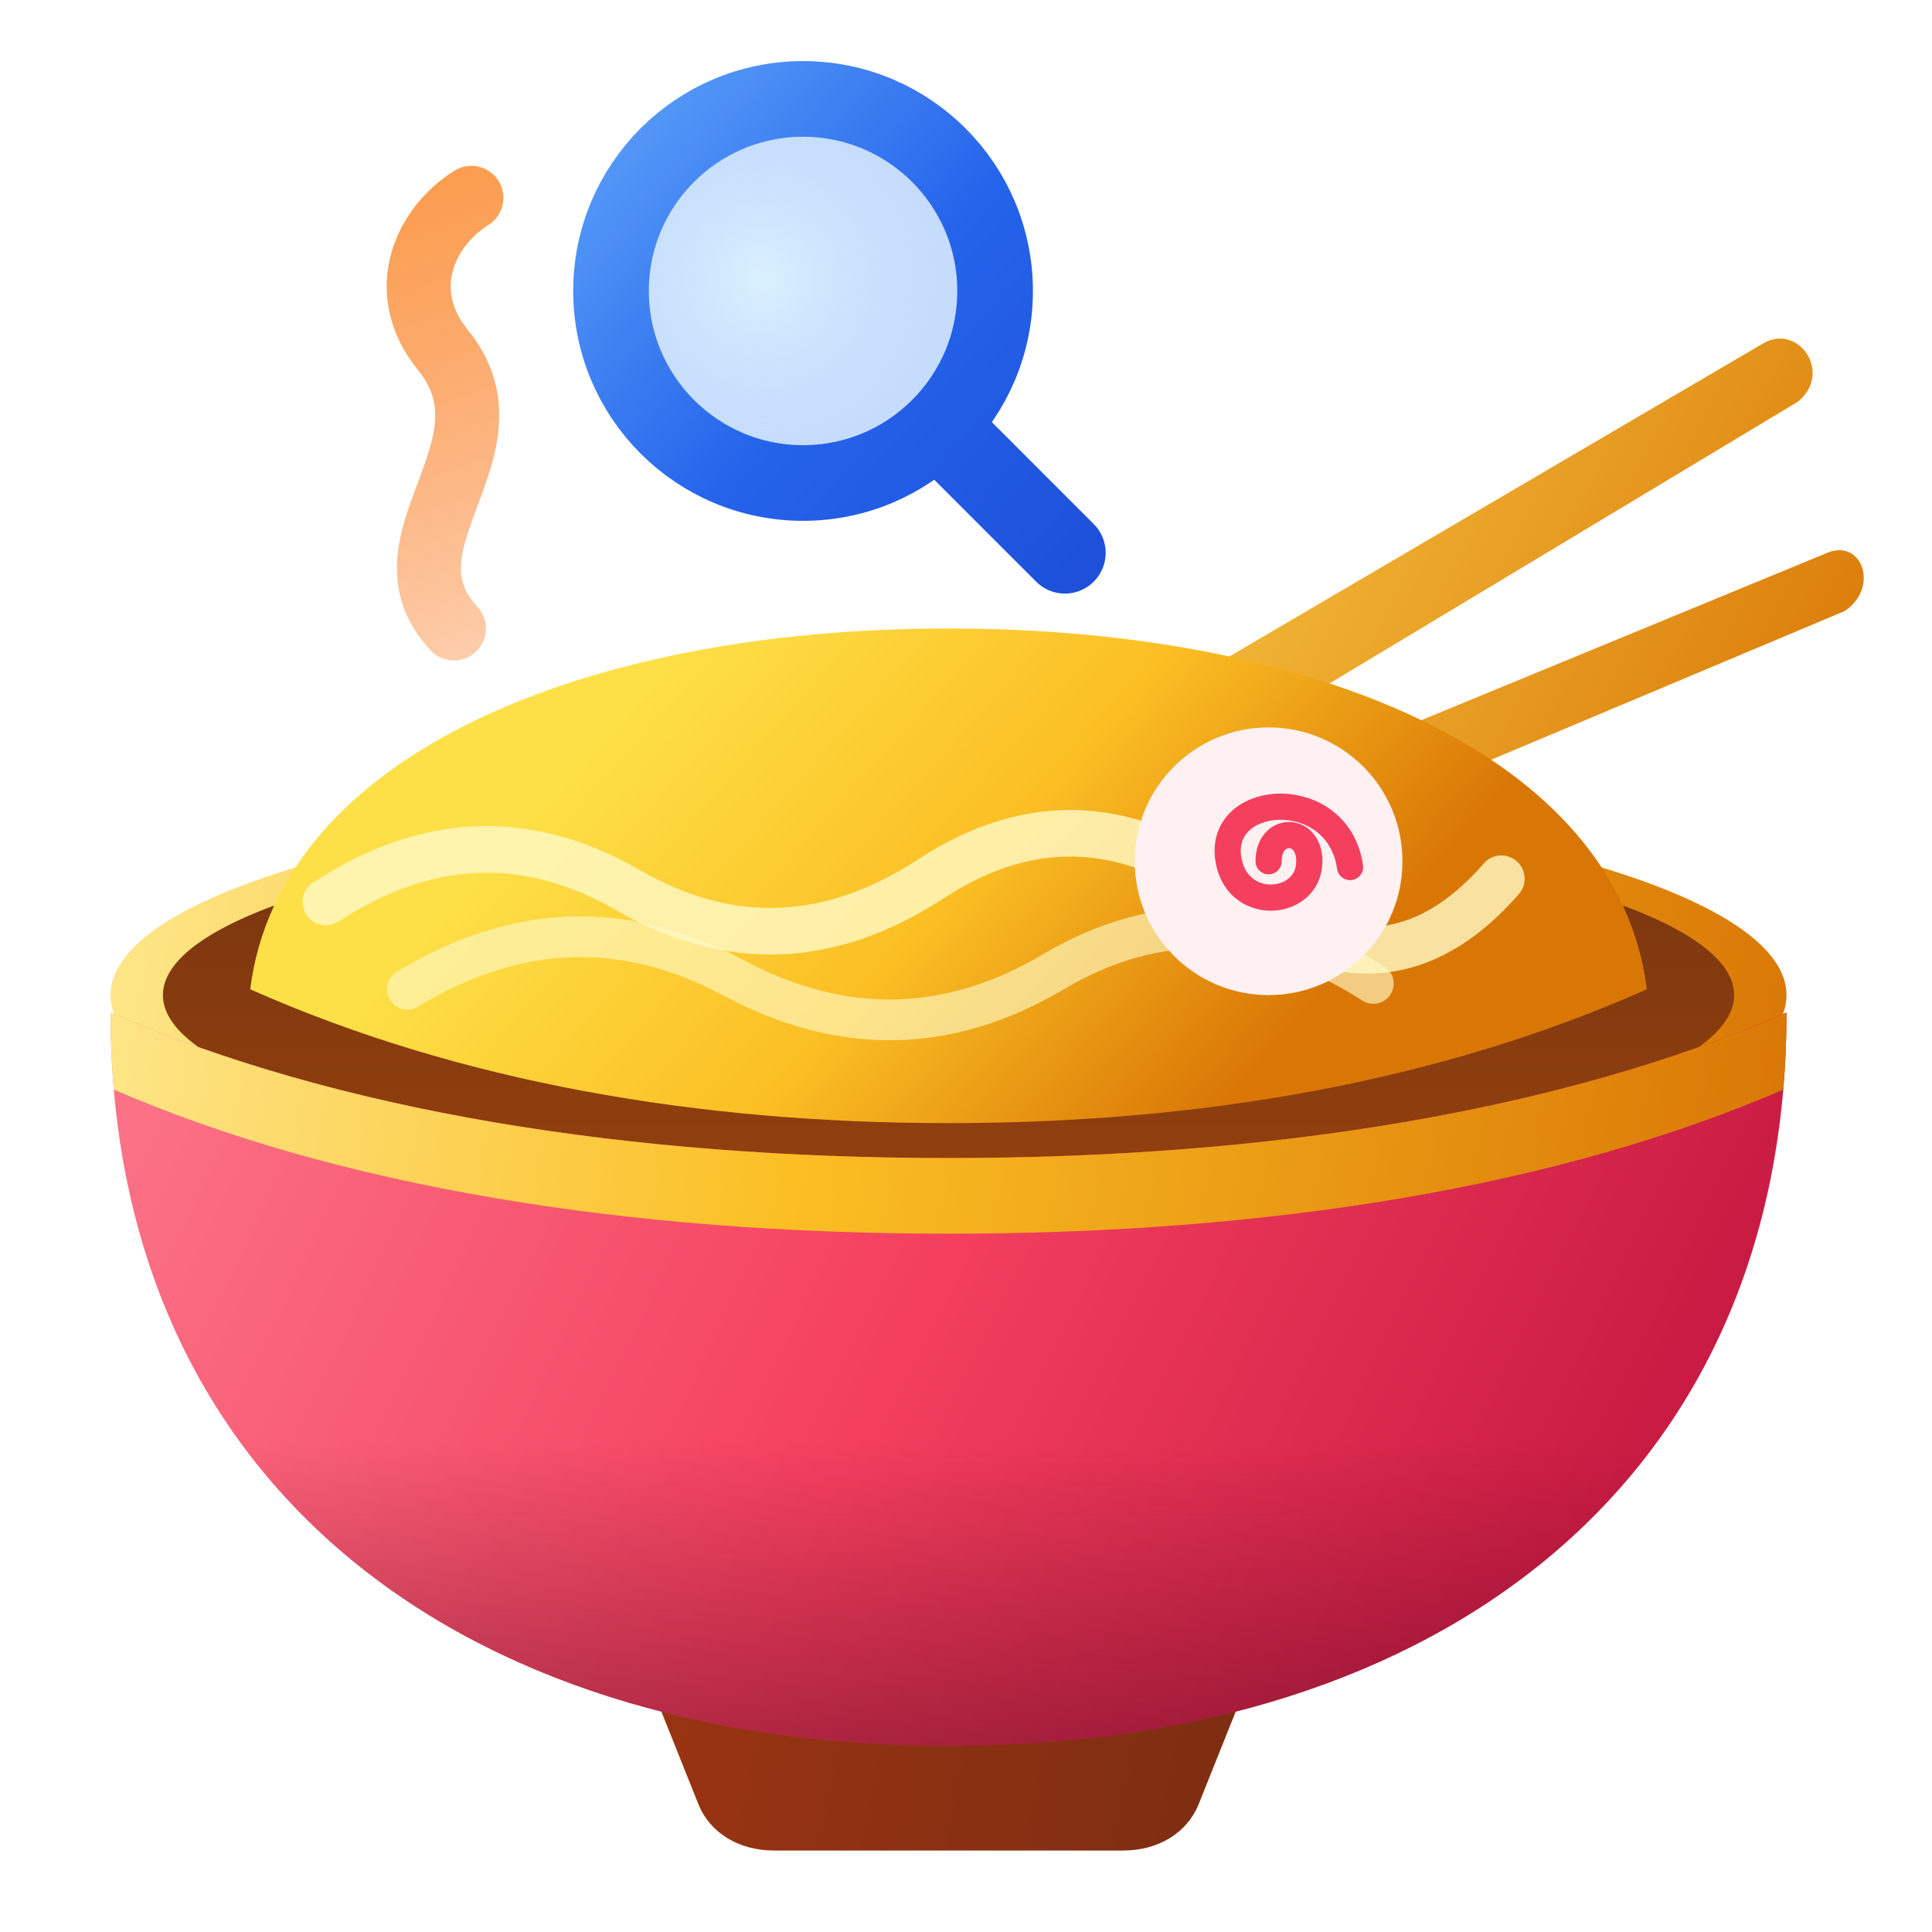
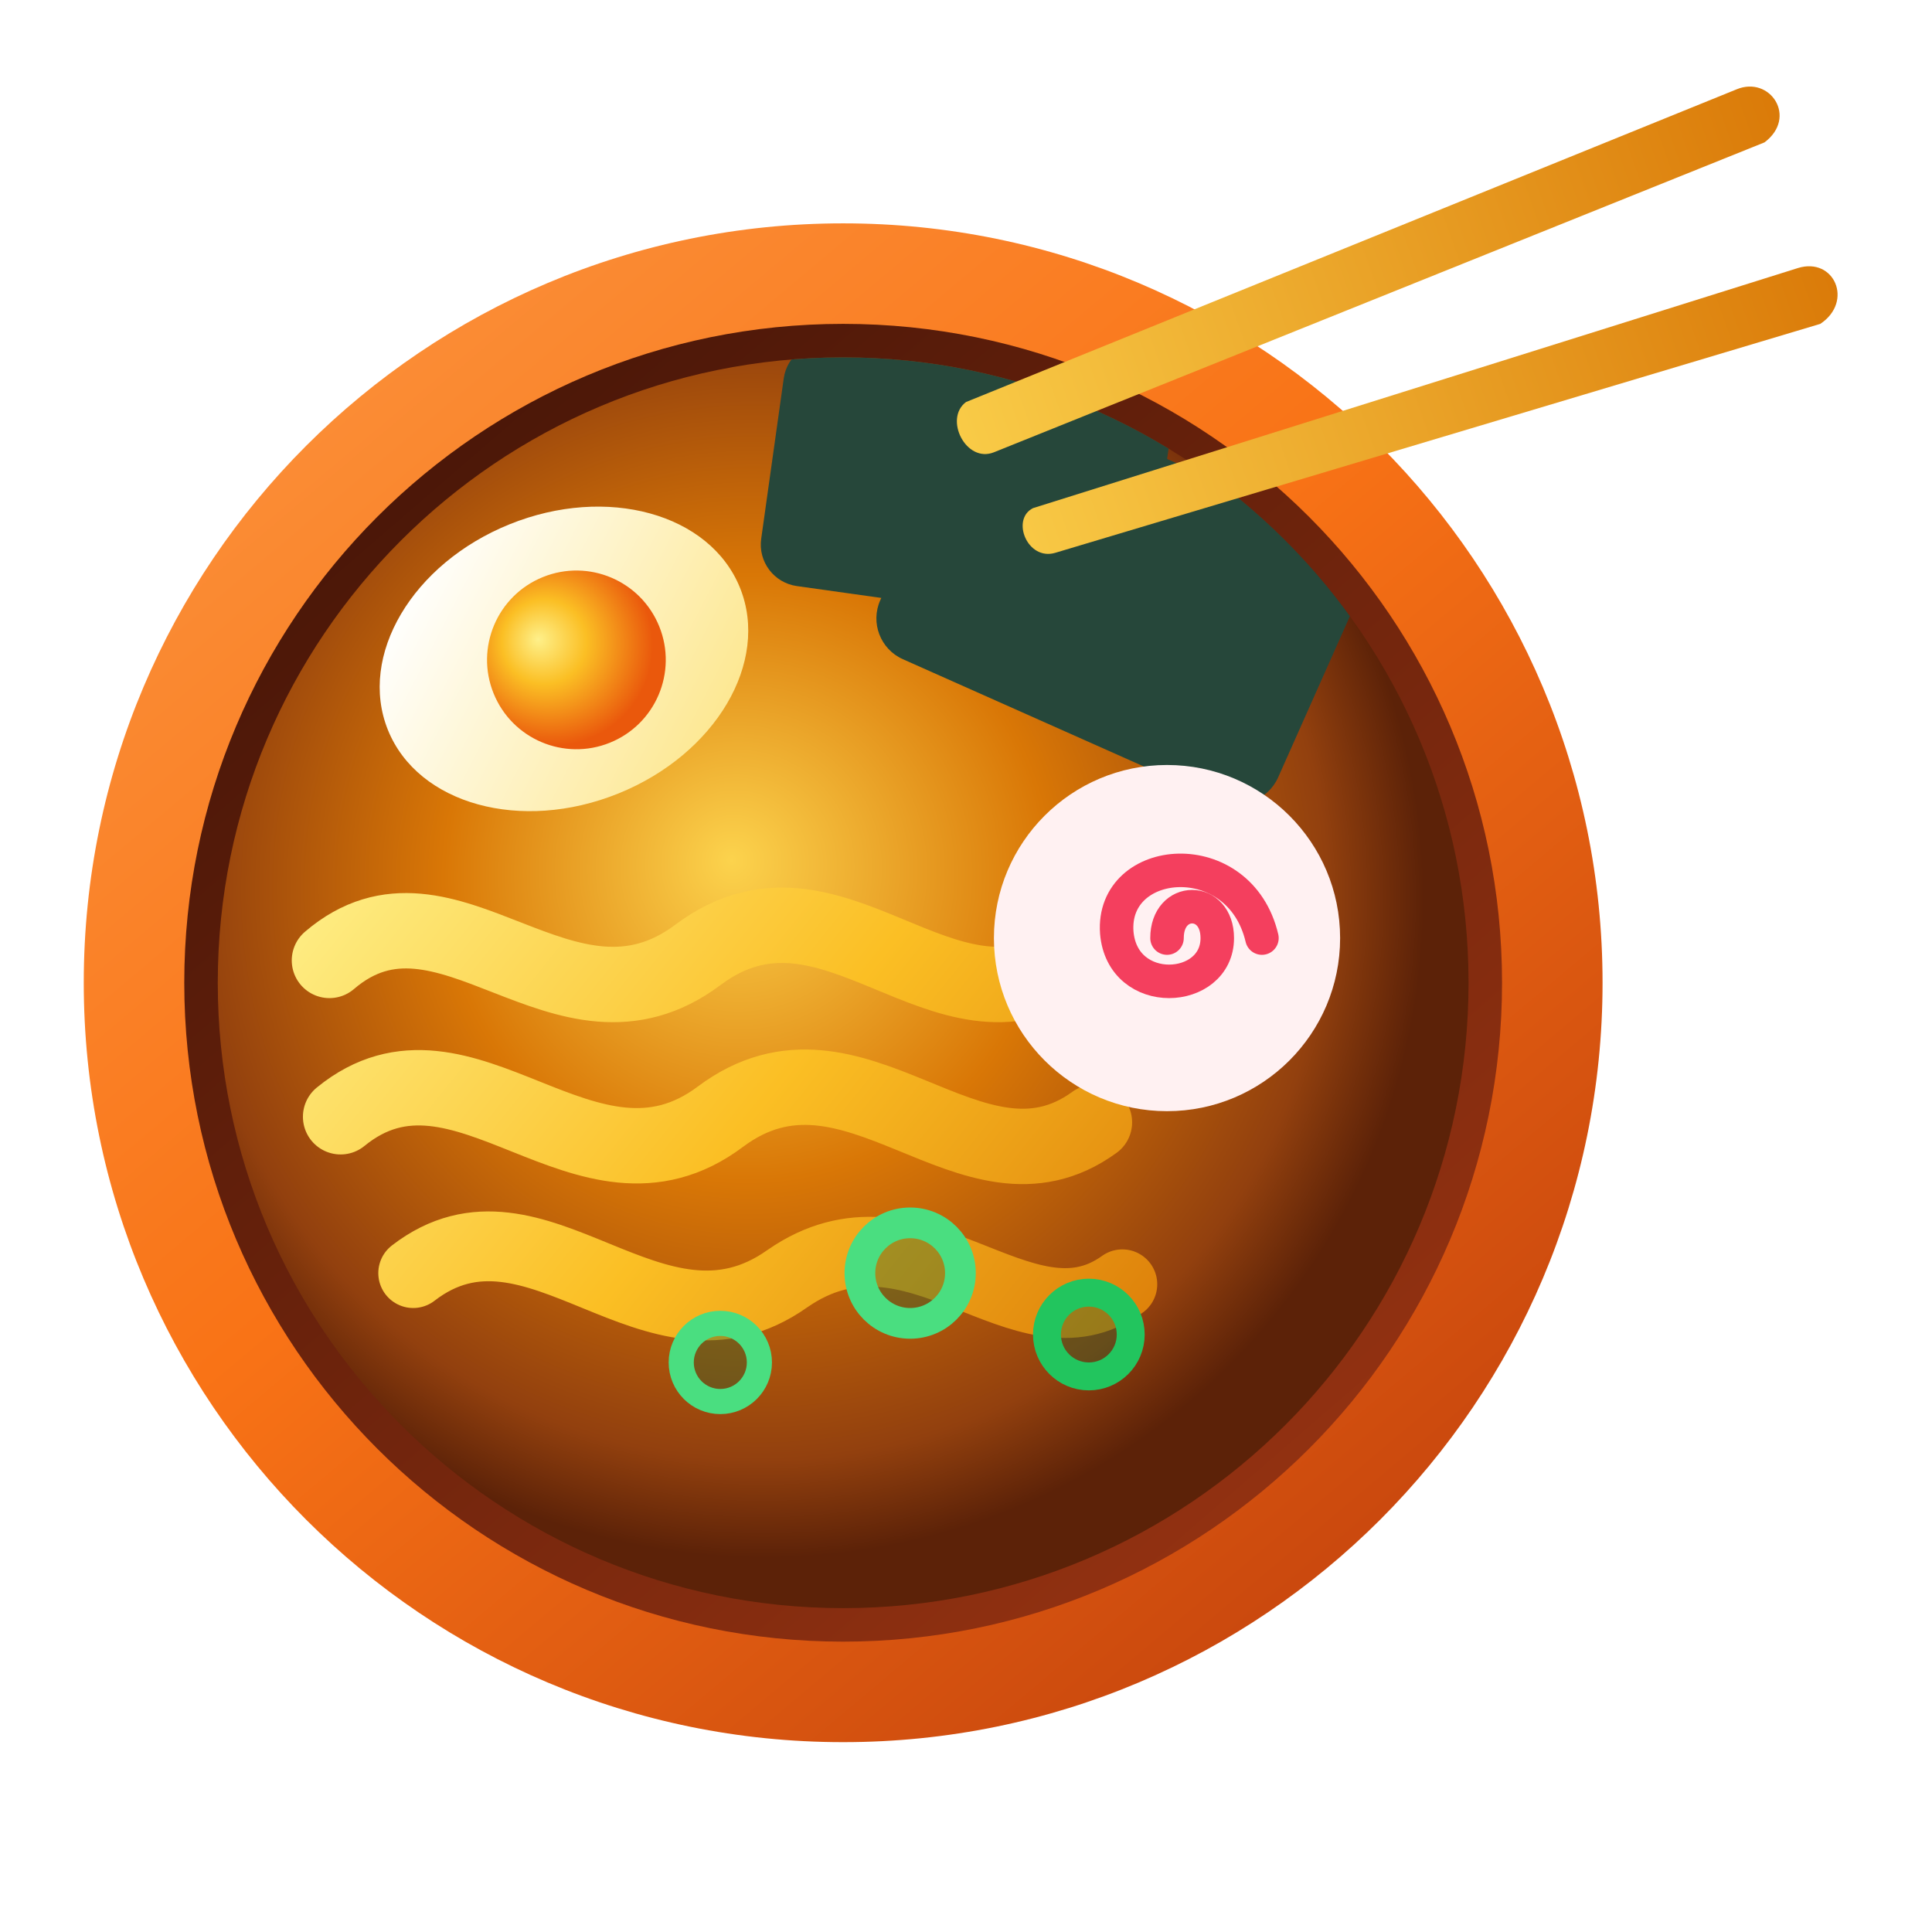
- <svg xmlns="http://www.w3.org/2000/svg" viewBox="186 146 664 664" width="24" height="24">
+ <svg xmlns="http://www.w3.org/2000/svg" viewBox="210 160 692 692" width="24" height="24">
  <defs>
-     <clipPath id="bmBowlBodyClip">
-       <path d="M 224 494 C 224 654, 342 746, 512 746 C 682 746, 800 654, 800 494 C 722 528, 622 544, 512 544 C 402 544, 302 528, 224 494 Z" />
+     <clipPath id="bmBowlClip">
+       <circle cx="512" cy="512" r="272" />
    </clipPath>
-     <clipPath id="bmNoodleClip">
-       <path d="M 256 490 C 270 404, 380 356, 512 356 C 644 356, 754 404, 768 490 C 696 520, 608 534, 512 534 C 416 534, 328 520, 256 490 Z" />
+     <clipPath id="bmBrothClip">
+       <circle cx="512" cy="512" r="224" />
    </clipPath>
-     <linearGradient id="bmFootGrad" x1="408" y1="736" x2="616" y2="778" gradientUnits="userSpaceOnUse">
-       <stop offset="0%" stop-color="#9a3412" />
-       <stop offset="100%" stop-color="#7c2d12" />
+     <clipPath id="bmEggClip">
+       <ellipse cx="0" cy="0" rx="68" ry="52" />
+     </clipPath>
+     <linearGradient id="bmBowlRimGrad" x1="300" y1="260" x2="724" y2="764" gradientUnits="userSpaceOnUse">
+       <stop offset="0%" stop-color="#fb923c" />
+       <stop offset="44%" stop-color="#f97316" />
+       <stop offset="100%" stop-color="#c2410c" />
    </linearGradient>
-     <linearGradient id="bmBowlGrad" x1="252" y1="494" x2="776" y2="748" gradientUnits="userSpaceOnUse">
-       <stop offset="0%" stop-color="#fb7185" />
-       <stop offset="46%" stop-color="#f43f5e" />
-       <stop offset="100%" stop-color="#be123c" />
+     <linearGradient id="bmInnerWallGrad" x1="320" y1="290" x2="704" y2="734" gradientUnits="userSpaceOnUse">
+       <stop offset="0%" stop-color="#431407" />
+       <stop offset="100%" stop-color="#9a3412" />
    </linearGradient>
-     <linearGradient id="bmBowlBottomAO" x1="512" y1="642" x2="512" y2="748" gradientUnits="userSpaceOnUse">
-       <stop offset="0%" stop-color="#4c0519" stop-opacity="0" />
-       <stop offset="100%" stop-color="#4c0519" stop-opacity="0.42" />
+     <radialGradient id="bmBrothGrad" cx="484" cy="482" r="236" fx="472" fy="468" gradientUnits="userSpaceOnUse">
+       <stop offset="0%" stop-color="#fcd34d" />
+       <stop offset="46%" stop-color="#d97706" />
+       <stop offset="86%" stop-color="#92400e" />
+       <stop offset="100%" stop-color="#5c2208" />
+     </radialGradient>
+     <linearGradient id="bmNoriGrad" x1="510" y1="300" x2="710" y2="440" gradientUnits="userSpaceOnUse">
+       <stop offset="0%" stop-color="#26473a" />
+       <stop offset="100%" stop-color="#07130e" />
    </linearGradient>
-     <linearGradient id="bmRimGrad" x1="224" y1="454" x2="800" y2="538" gradientUnits="userSpaceOnUse">
-       <stop offset="0%" stop-color="#fde68a" />
-       <stop offset="42%" stop-color="#fbbf24" />
+     <linearGradient id="bmNoodleGrad" x1="324" y1="460" x2="610" y2="690" gradientUnits="userSpaceOnUse">
+       <stop offset="0%" stop-color="#fef08a" />
+       <stop offset="50%" stop-color="#fbbf24" />
      <stop offset="100%" stop-color="#d97706" />
    </linearGradient>
-     <linearGradient id="bmBrothGrad" x1="512" y1="426" x2="512" y2="550" gradientUnits="userSpaceOnUse">
-       <stop offset="0%" stop-color="#78350f" />
-       <stop offset="100%" stop-color="#92400e" />
+     <linearGradient id="bmEggWhiteGrad" x1="-40" y1="-48" x2="46" y2="52" gradientUnits="userSpaceOnUse">
+       <stop offset="0%" stop-color="#ffffff" />
+       <stop offset="100%" stop-color="#fde68a" />
    </linearGradient>
-     <linearGradient id="bmNoodleGrad" x1="420" y1="364" x2="604" y2="528" gradientUnits="userSpaceOnUse">
-       <stop offset="0%" stop-color="#fde047" />
-       <stop offset="52%" stop-color="#fbbf24" />
-       <stop offset="100%" stop-color="#d97706" />
-     </linearGradient>
-     <linearGradient id="bmChopstickGrad" x1="540" y1="264" x2="824" y2="412" gradientUnits="userSpaceOnUse">
+     <radialGradient id="bmEggYolkGrad" cx="-2" cy="-6" r="36" fx="-6" fy="-10" gradientUnits="userSpaceOnUse">
+       <stop offset="0%" stop-color="#fef08a" />
+       <stop offset="42%" stop-color="#fbbf24" />
+       <stop offset="100%" stop-color="#ea580c" />
+     </radialGradient>
+     <linearGradient id="bmChopstickGrad" x1="520" y1="316" x2="860" y2="196" gradientUnits="userSpaceOnUse">
      <stop offset="0%" stop-color="#fcd34d" />
      <stop offset="100%" stop-color="#d97706" />
    </linearGradient>
-     <linearGradient id="bmLensRingGrad" x1="372" y1="184" x2="564" y2="356" gradientUnits="userSpaceOnUse">
-       <stop offset="0%" stop-color="#60a5fa" />
-       <stop offset="52%" stop-color="#2563eb" />
-       <stop offset="100%" stop-color="#1d4ed8" />
-     </linearGradient>
-     <radialGradient id="bmLensGlassGrad" cx="448" cy="242" r="82" gradientUnits="userSpaceOnUse">
-       <stop offset="0%" stop-color="#bae6fd" stop-opacity="0.55" />
-       <stop offset="100%" stop-color="#3b82f6" stop-opacity="0.28" />
-     </radialGradient>
-     <linearGradient id="bmSteamGrad" x1="330" y1="210" x2="380" y2="364" gradientUnits="userSpaceOnUse">
-       <stop offset="0%" stop-color="#fb923c" stop-opacity="0.9" />
-       <stop offset="100%" stop-color="#f97316" stop-opacity="0.35" />
-     </linearGradient>
  </defs>
-   <path d="M 526 420 L 792 264 C 804 257, 816 274, 804 284 L 548 438 Z" fill="url(#bmChopstickGrad)" />
-   <path d="M 552 444 L 814 336 C 826 331, 832 348, 820 356 L 568 462 Z" fill="url(#bmChopstickGrad)" />
-   <path d="M 410 726 L 614 726 L 598 766 C 594 776, 584 782, 572 782 L 452 782 C 440 782, 430 776, 426 766 Z" fill="url(#bmFootGrad)" />
-   <ellipse cx="512" cy="488" rx="288" ry="70" fill="url(#bmRimGrad)" />
-   <ellipse cx="512" cy="488" rx="270" ry="60" fill="url(#bmBrothGrad)" />
-   <g clip-path="url(#bmNoodleClip)">
-     <path d="M 272 486 C 282 406, 386 362, 512 362 C 638 362, 742 406, 752 486 C 680 518, 598 532, 512 532 C 426 532, 344 518, 272 486 Z" fill="url(#bmNoodleGrad)" />
-     <path d="M 298 456 Q 350 422 402 452 T 506 448 T 610 454 T 702 448" fill="none" stroke="#fef9c3" stroke-opacity="0.82" stroke-width="16" stroke-linecap="round" />
-     <path d="M 326 486 Q 382 452 438 482 T 548 480 T 658 484" fill="none" stroke="#fef9c3" stroke-opacity="0.65" stroke-width="14" stroke-linecap="round" />
+   <circle cx="512" cy="512" r="272" fill="url(#bmBowlRimGrad)" />
+   <circle cx="512" cy="512" r="236" fill="url(#bmInnerWallGrad)" />
+   <circle cx="512" cy="512" r="224" fill="url(#bmBrothGrad)" />
+   <g clip-path="url(#bmBrothClip)">
+     <g transform="translate(612 372) rotate(24)">
+       <rect x="-78" y="-50" width="156" height="104" rx="16" fill="url(#bmNoriGrad)" />
+     </g>
+     <g transform="translate(556 334) rotate(8)">
+       <rect x="-70" y="-44" width="140" height="88" rx="15" fill="url(#bmNoriGrad)" />
+     </g>
+     <g fill="none" stroke="url(#bmNoodleGrad)" stroke-linecap="round" stroke-linejoin="round">
+       <path d="M 328 504 C 370 468, 412 538, 460 502 C 508 466, 548 536, 594 504" stroke-width="27" />
+       <path d="M 332 560 C 376 524, 420 596, 468 560 C 516 524, 558 594, 602 562" stroke-width="27" />
+       <path d="M 358 616 C 402 582, 444 652, 492 618 C 538 586, 576 646, 612 620" stroke-width="25" />
+     </g>
+     <g transform="translate(412 396) rotate(-22)">
+       <ellipse cx="0" cy="0" rx="68" ry="52" fill="url(#bmEggWhiteGrad)" />
+       <circle cx="4" cy="2" r="32" fill="url(#bmEggYolkGrad)" />
+     </g>
+     <circle cx="628" cy="496" r="62" fill="#fff1f2" />
+     <path d="M 628 496 C 628 481, 646 481, 646 496 C 646 516, 612 518, 610 494 C 608 466, 654 462, 662 496" fill="none" stroke="#f43f5e" stroke-width="12" stroke-linecap="round" />
+     <circle cx="536" cy="616" r="18" fill="#166534" fill-opacity="0.35" stroke="#4ade80" stroke-width="11" />
+     <circle cx="600" cy="638" r="15" fill="#166534" fill-opacity="0.35" stroke="#22c55e" stroke-width="10" />
+     <circle cx="468" cy="648" r="14" fill="#166534" fill-opacity="0.35" stroke="#4ade80" stroke-width="9" />
  </g>
-   <circle cx="622" cy="442" r="46" fill="#fff1f2" />
-   <path d="M 622 442 C 622 430, 636 430, 636 442 C 636 458, 610 460, 608 440 C 606 418, 646 416, 650 444" fill="none" stroke="#f43f5e" stroke-width="9" stroke-linecap="round" />
-   <path d="M 224 494 C 224 654, 342 746, 512 746 C 682 746, 800 654, 800 494 C 722 528, 622 544, 512 544 C 402 544, 302 528, 224 494 Z" fill="url(#bmBowlGrad)" />
-   <g clip-path="url(#bmBowlBodyClip)">
-     <rect x="224" y="642" width="576" height="108" fill="url(#bmBowlBottomAO)" />
-     <path d="M 224 494 C 302 528, 402 544, 512 544 C 622 544, 722 528, 800 494 L 800 520 C 722 554, 622 570, 512 570 C 402 570, 302 554, 224 520 Z" fill="url(#bmRimGrad)" />
-   </g>
-   <path d="M 342 362 C 314 332, 366 300, 338 266 C 322 246, 332 224, 348 214" fill="none" stroke="url(#bmSteamGrad)" stroke-width="22" stroke-linecap="round" />
-   <circle cx="462" cy="246" r="66" fill="url(#bmLensGlassGrad)" />
-   <circle cx="462" cy="246" r="66" fill="none" stroke="url(#bmLensRingGrad)" stroke-width="26" />
-   <path d="M 512 296 L 552 336" fill="none" stroke="url(#bmLensRingGrad)" stroke-width="28" stroke-linecap="round" />
+   <path d="M 556 304 L 832 192 C 844 187, 854 202, 842 211 L 566 322 C 556 326, 548 310, 556 304 Z" fill="url(#bmChopstickGrad)" />
+   <path d="M 580 342 L 854 256 C 867 252, 874 268, 862 276 L 588 358 C 578 361, 572 346, 580 342 Z" fill="url(#bmChopstickGrad)" />
</svg>
